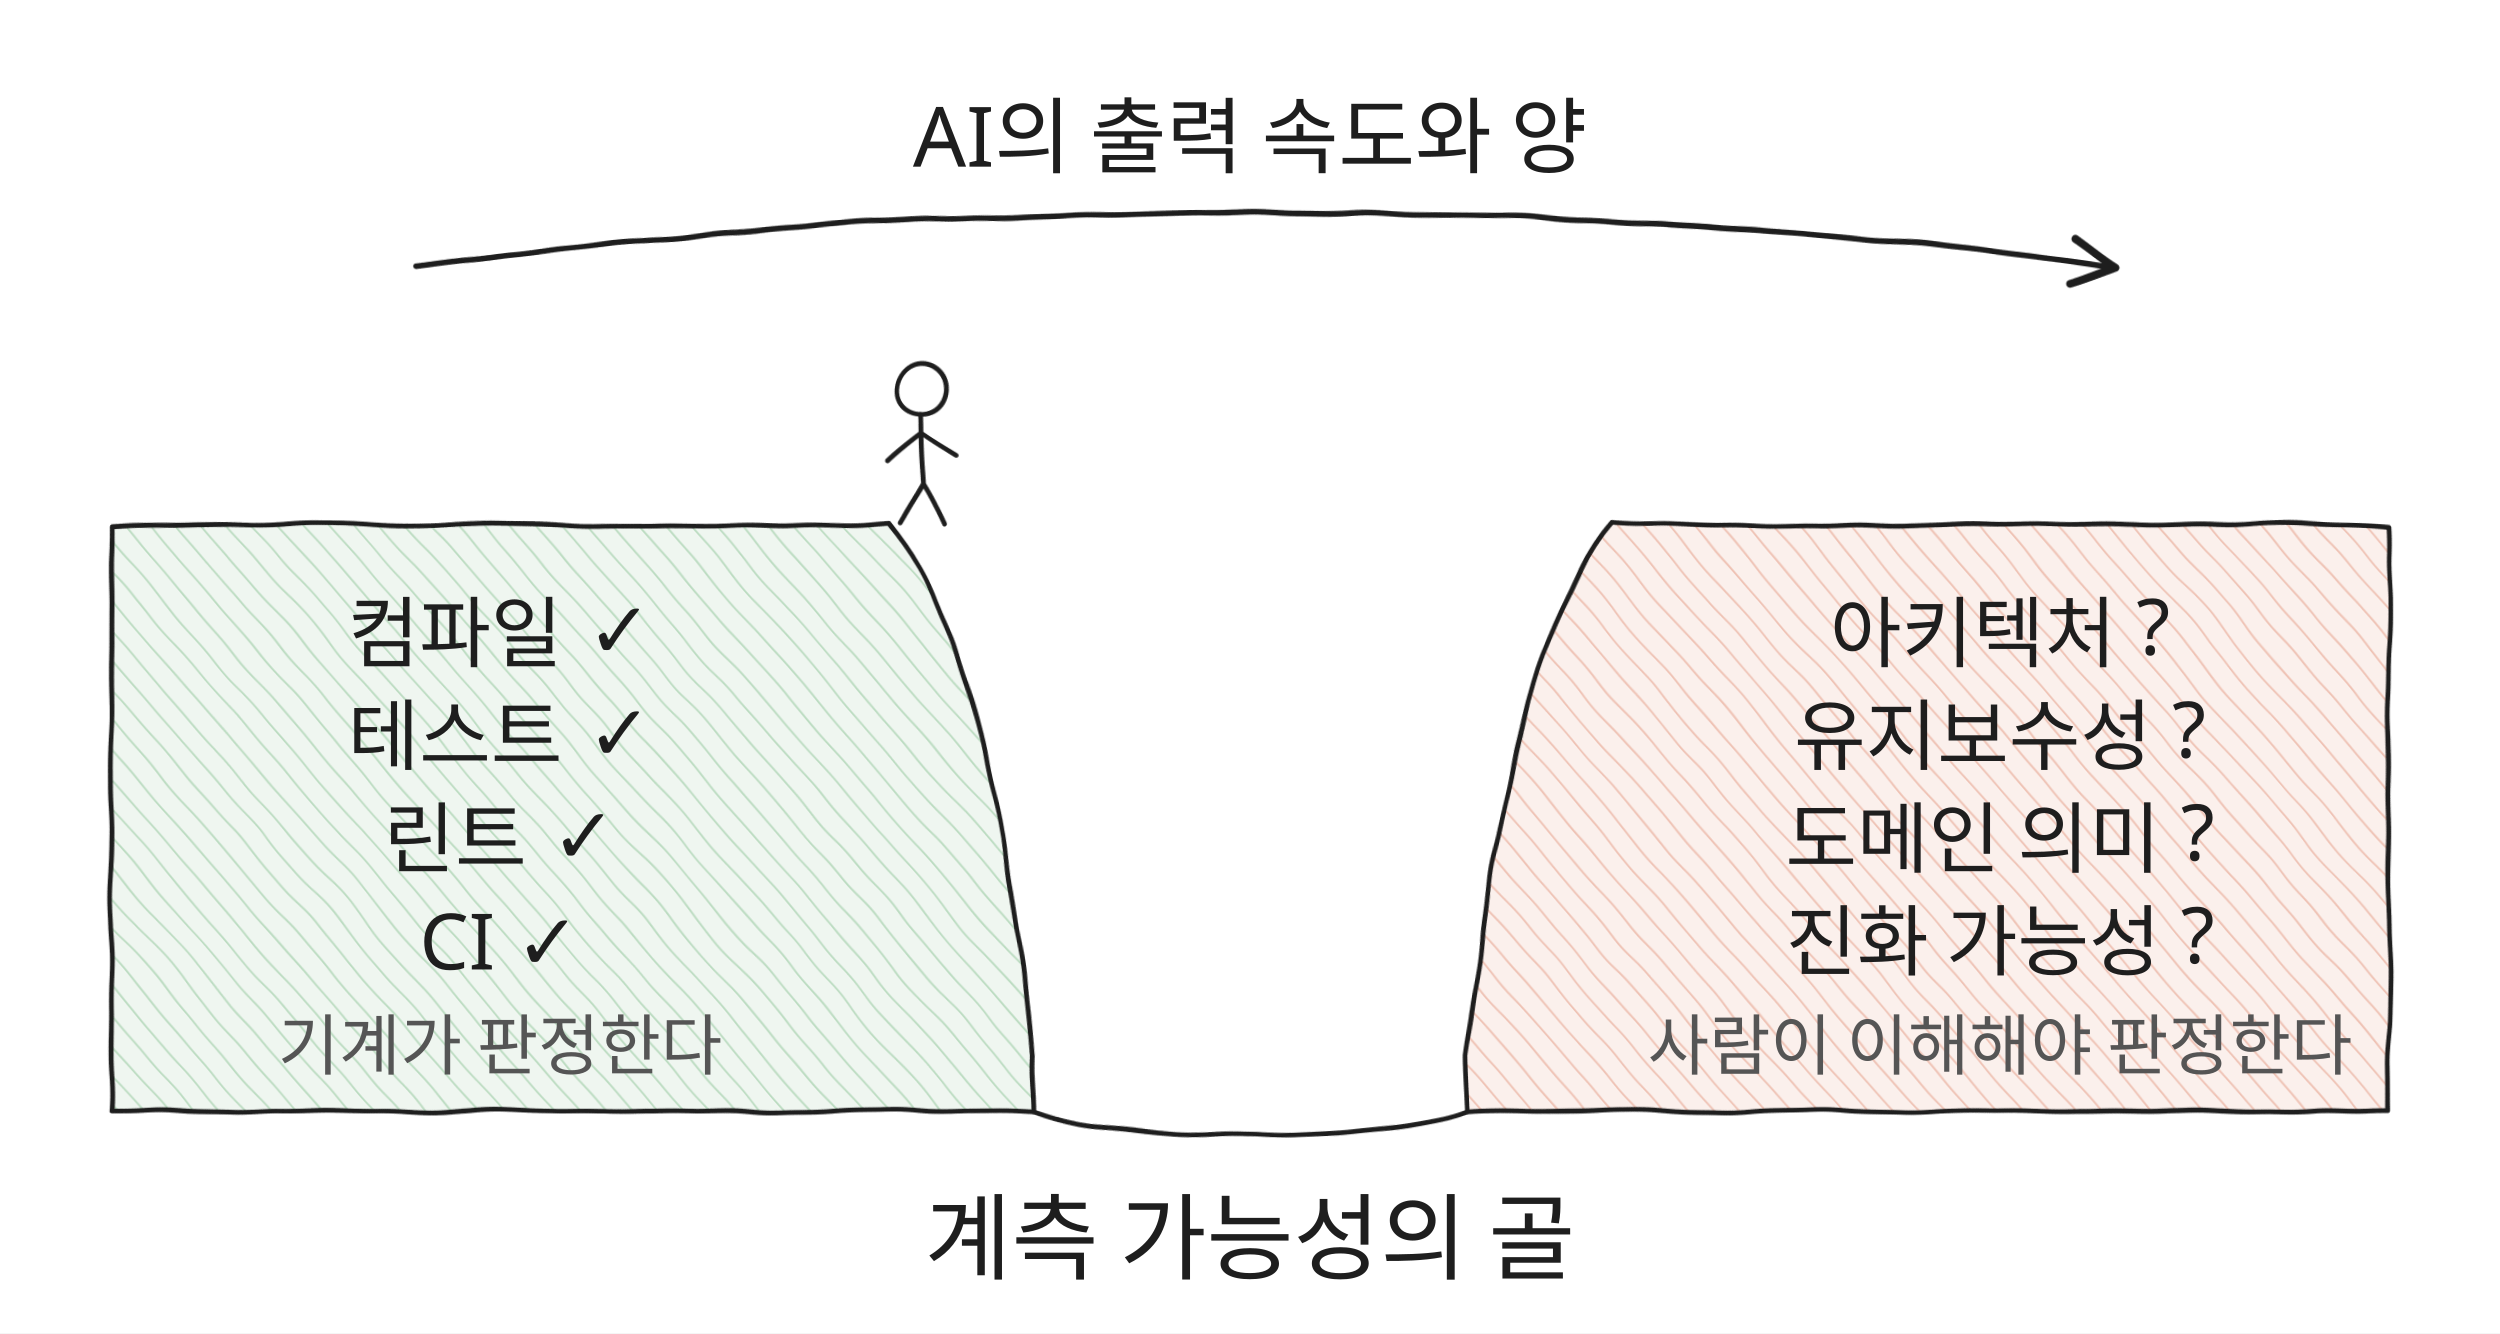
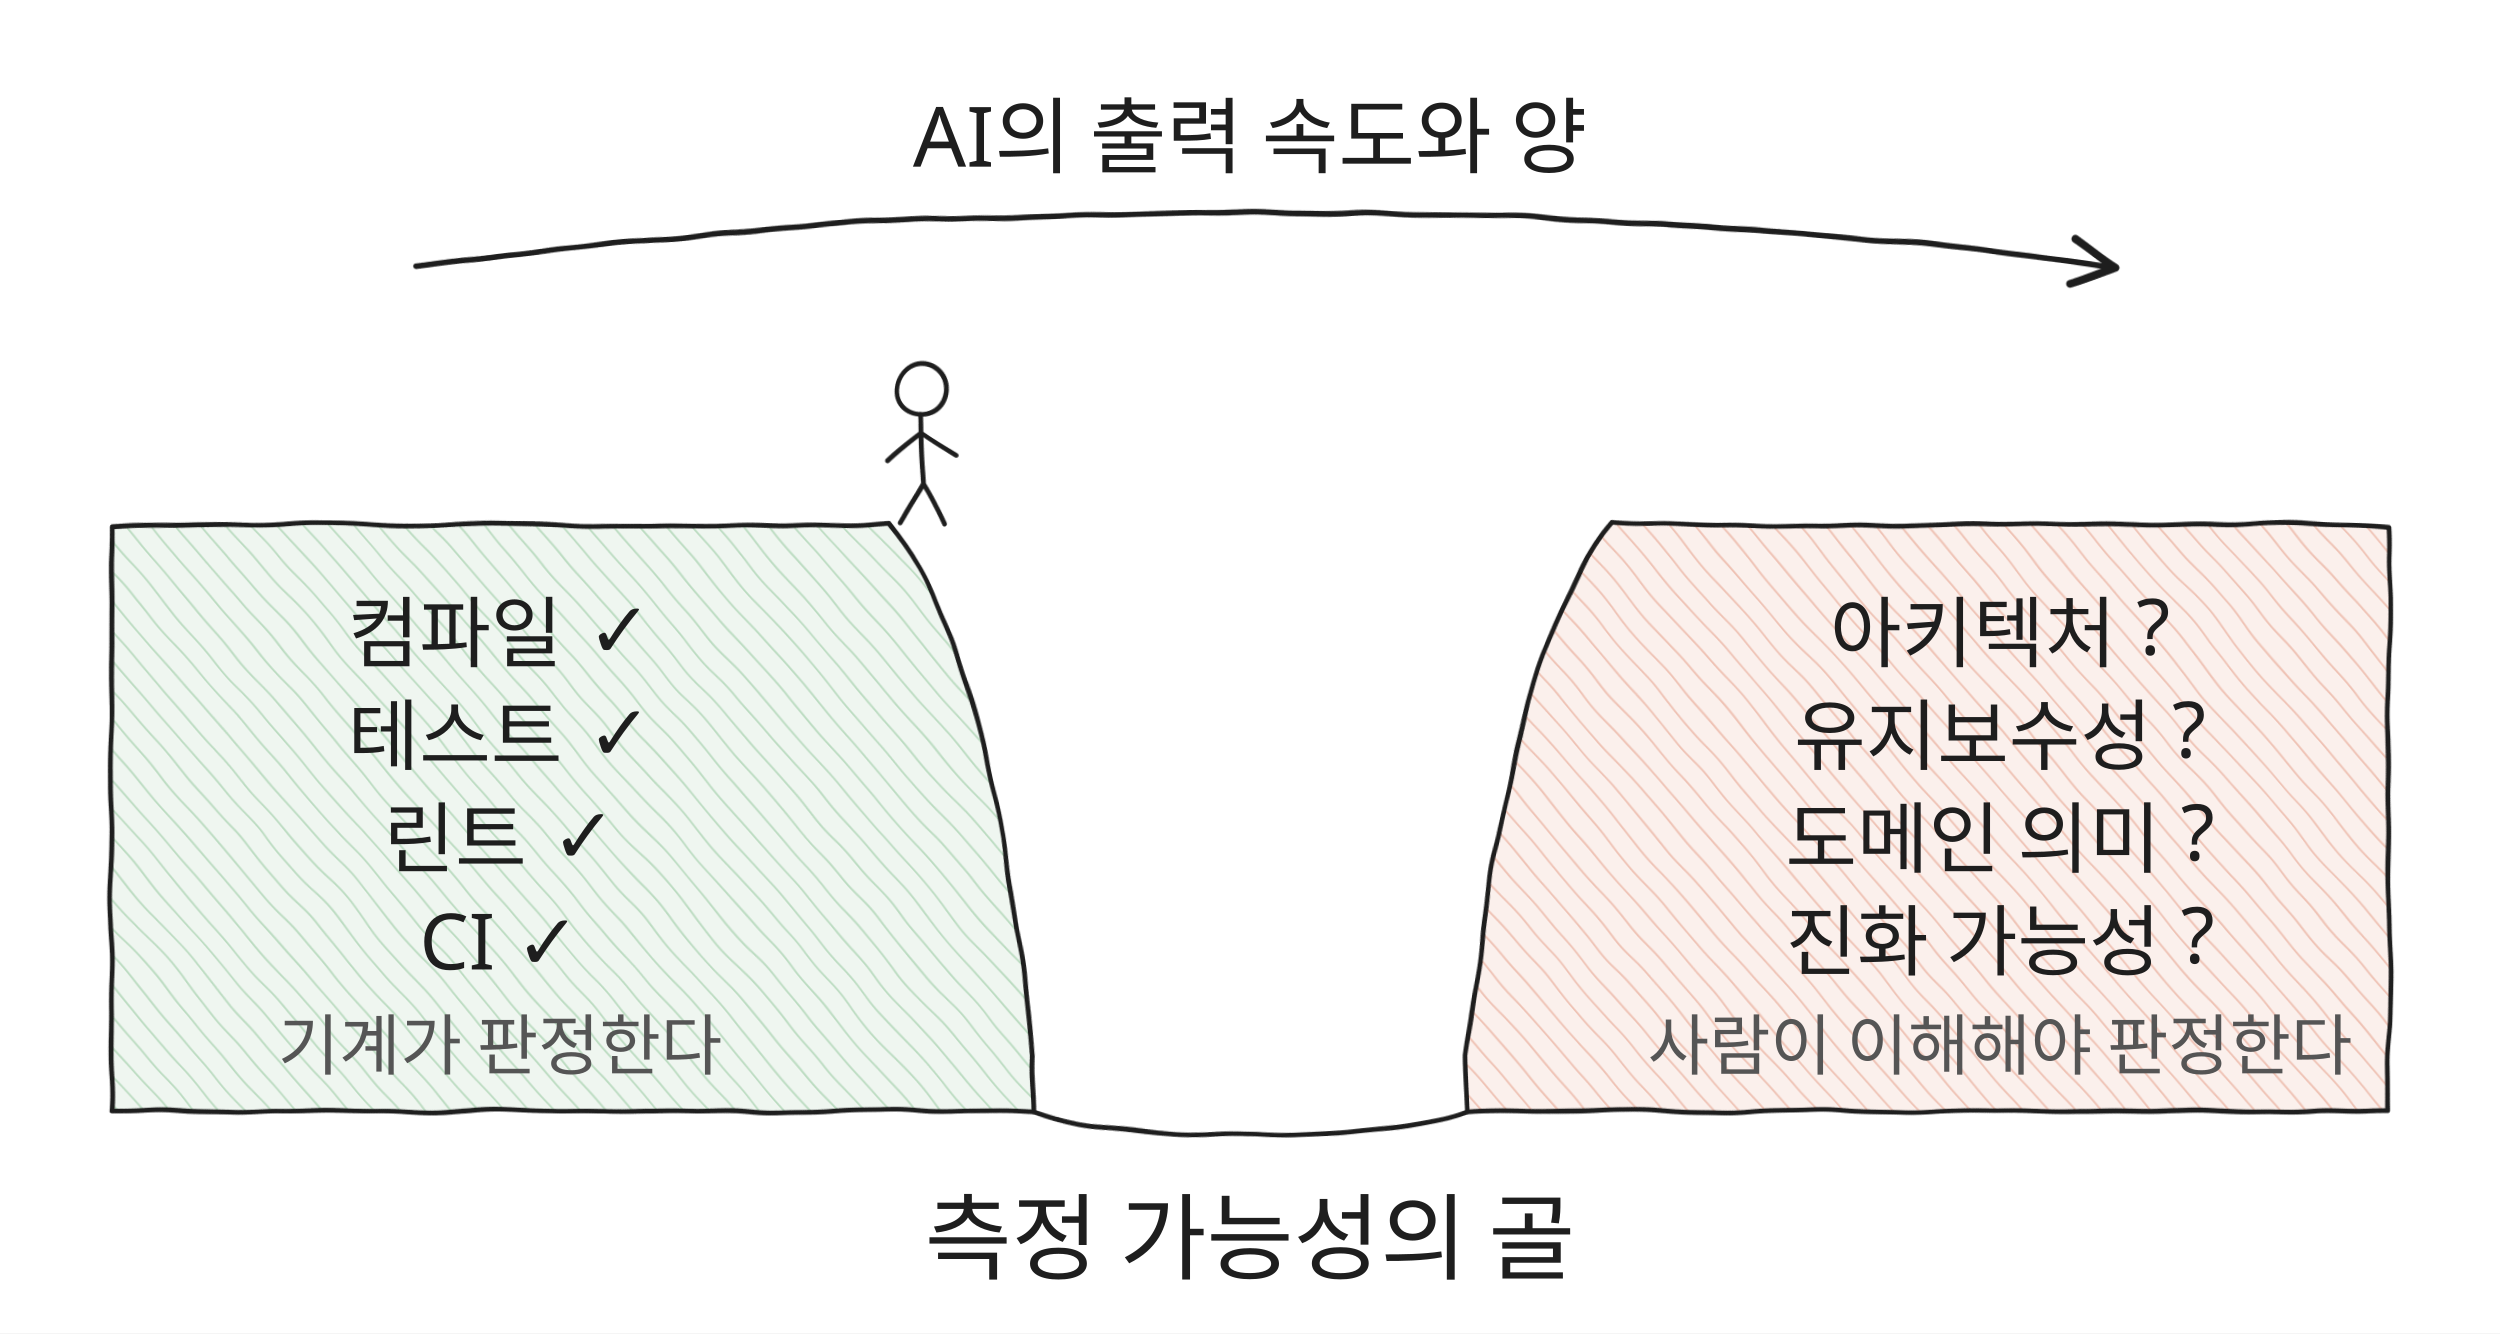
<svg xmlns="http://www.w3.org/2000/svg" width="900" height="480" viewBox="0 0 900 480">
  <defs>
    <filter id="rough" x="-10%" y="-10%" width="120%" height="120%">
      <feTurbulence type="fractalNoise" baseFrequency="0.03" numOctaves="2" seed="7" result="n" />
      <feDisplacementMap in="SourceGraphic" in2="n" scale="2.8" xChannelSelector="R" yChannelSelector="G" />
    </filter>
    <marker id="arrow" viewBox="0 0 10 10" refX="8" refY="5" markerWidth="10" markerHeight="10" orient="auto-start-reverse">
      <path d="M1,1 L9,5 L1,9" fill="none" stroke="#1e1e1e" stroke-width="1.4" stroke-linecap="round" stroke-linejoin="round" />
    </marker>
    <pattern id="h-green" patternUnits="userSpaceOnUse" width="7" height="7" patternTransform="rotate(-41)">
      <rect width="7" height="7" fill="#eff6f0" />
      <line x1="0" y1="0" x2="0" y2="7" stroke="#bcdcc1" stroke-width="1.3" />
    </pattern>
    <pattern id="h-peach" patternUnits="userSpaceOnUse" width="7" height="7" patternTransform="rotate(-41)">
      <rect width="7" height="7" fill="#fbf0ec" />
      <line x1="0" y1="0" x2="0" y2="7" stroke="#efc2b4" stroke-width="1.3" />
    </pattern>
  </defs>
  <rect width="900" height="480" fill="#ffffff" />
  <g filter="url(#rough)" stroke="#1e1e1e" stroke-width="1.7" stroke-linecap="round" stroke-linejoin="round">
    <path d="M40,400 L40,190 C120,186 220,192 320,188 C352,230 362,300 372,380 L372,400 Z" fill="url(#h-green)" />
    <path d="M528,400 L528,380 C538,300 548,230 580,188 C680,192 780,186 860,190 L860,400 Z" fill="url(#h-peach)" />
    <path d="M372,400 C410,412 490,412 528,400" fill="none" />
    <path d="M150,96 C330,70 570,70 760,96" fill="none" stroke-width="2" marker-end="url(#arrow)" />
    <circle cx="332" cy="140" r="9" fill="#ffffff" />
    <path d="M332,149 L332,174 M332,156 L320,166 M332,156 L344,164 M332,174 L324,188 M332,174 L340,188" fill="none" />
  </g>
  <g font-family="'Nanum Pen Script'" fill="#1e1e1e">
    <text x="450" y="60" text-anchor="middle" font-size="30">AI의 출력 속도와 양</text>
-     <text x="450" y="458" text-anchor="middle" font-size="34">계측 가능성의 골</text>
+     <text x="450" y="458" text-anchor="middle" font-size="34">측정 가능성의 골</text>
    <text x="180" y="238" text-anchor="middle" font-size="28">컴파일 ✓</text>
    <text x="180" y="275" text-anchor="middle" font-size="28">테스트 ✓</text>
    <text x="180" y="312" text-anchor="middle" font-size="28">린트 ✓</text>
    <text x="180" y="349" text-anchor="middle" font-size="28">CI ✓</text>
    <text x="180" y="385" text-anchor="middle" font-size="24" fill="#555">기계가 판정한다</text>
    <text x="720" y="238" text-anchor="middle" font-size="28">아키텍처 ?</text>
    <text x="720" y="275" text-anchor="middle" font-size="28">유지보수성 ?</text>
    <text x="720" y="312" text-anchor="middle" font-size="28">도메인 의미 ?</text>
    <text x="720" y="349" text-anchor="middle" font-size="28">진화 가능성 ?</text>
    <text x="720" y="385" text-anchor="middle" font-size="24" fill="#555">사람이 이해해야 판정한다</text>
  </g>
</svg>
